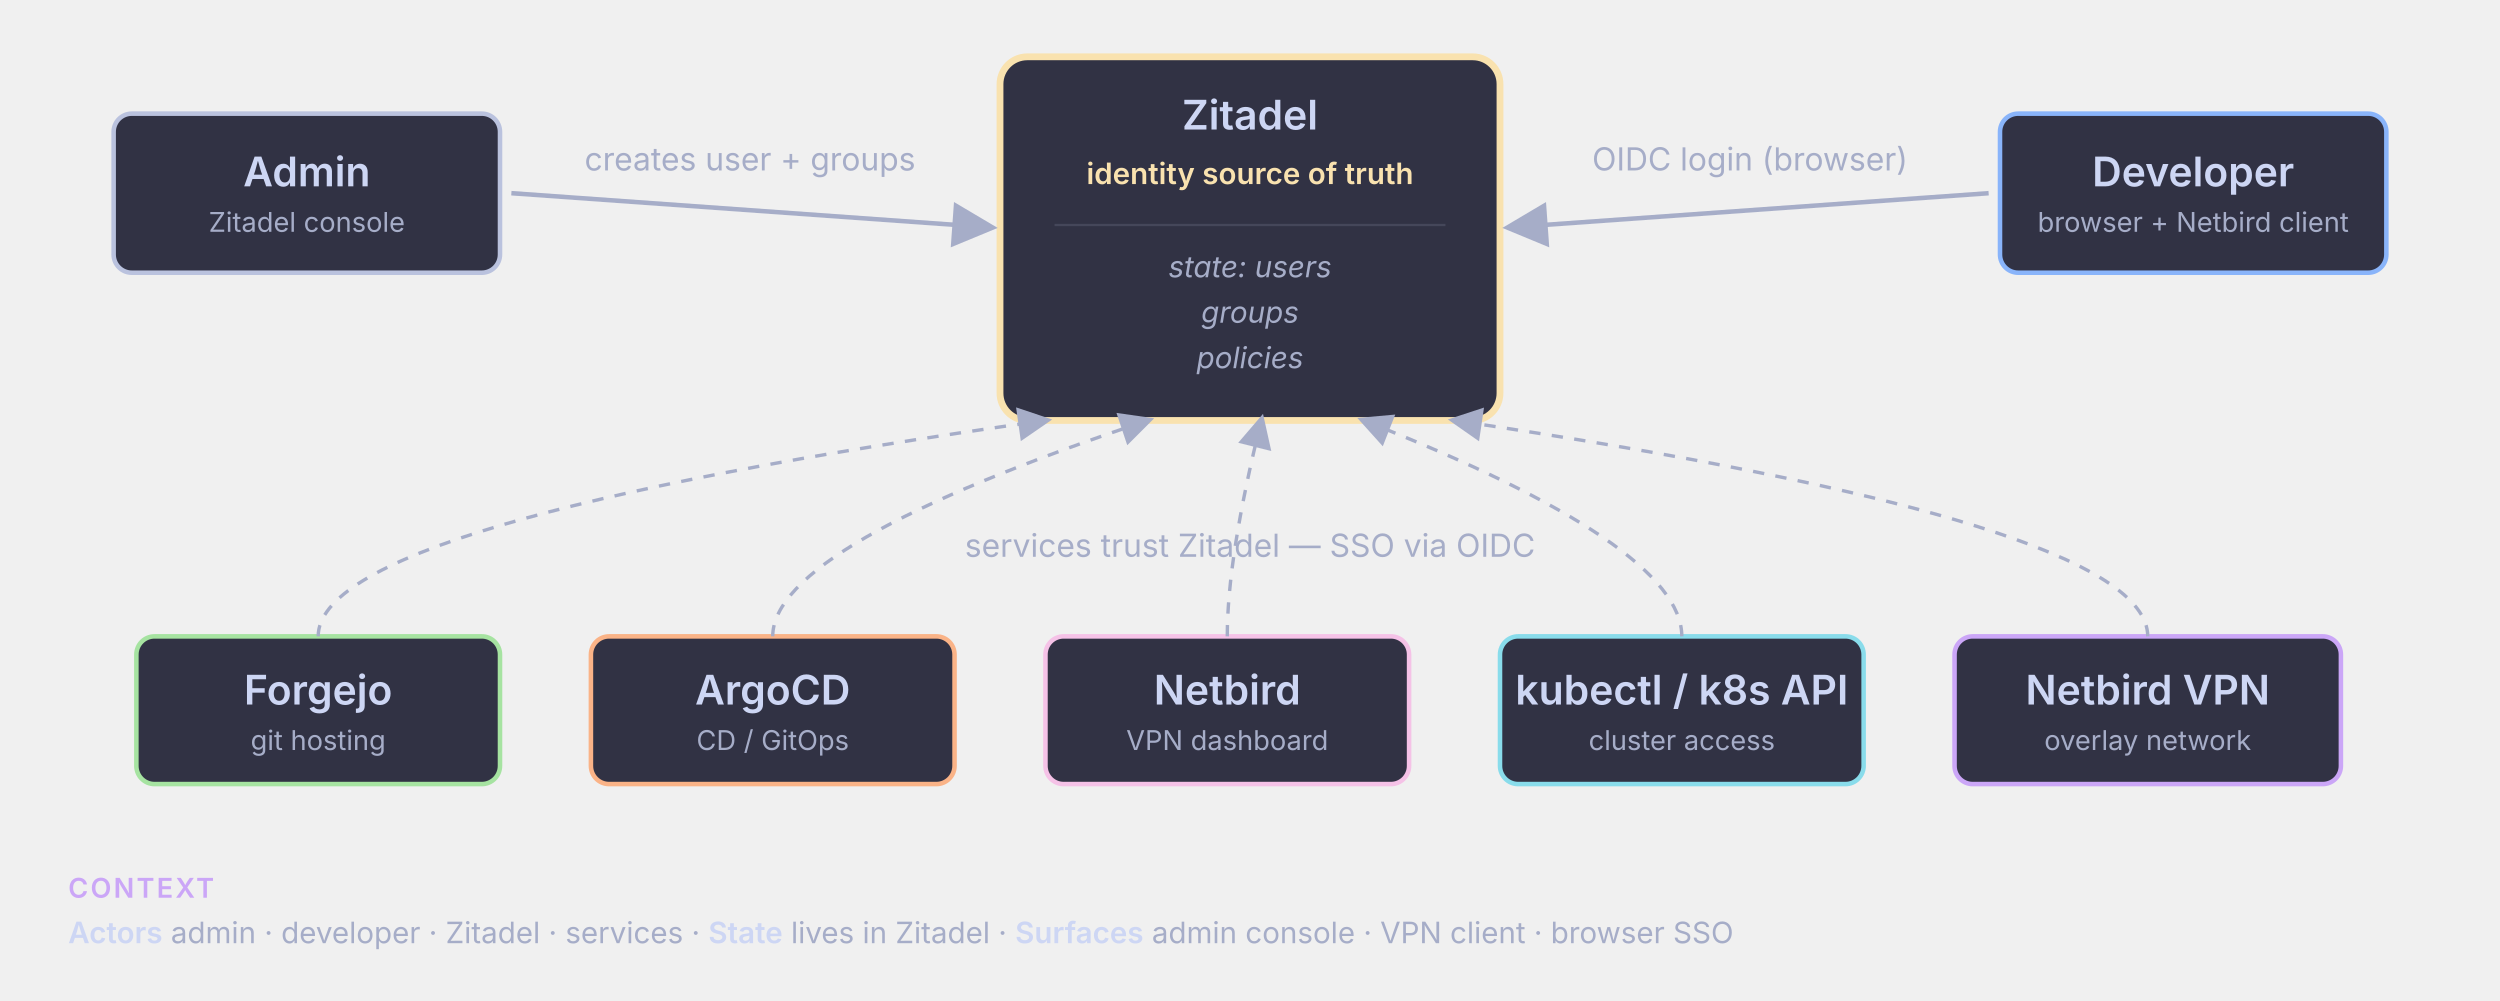
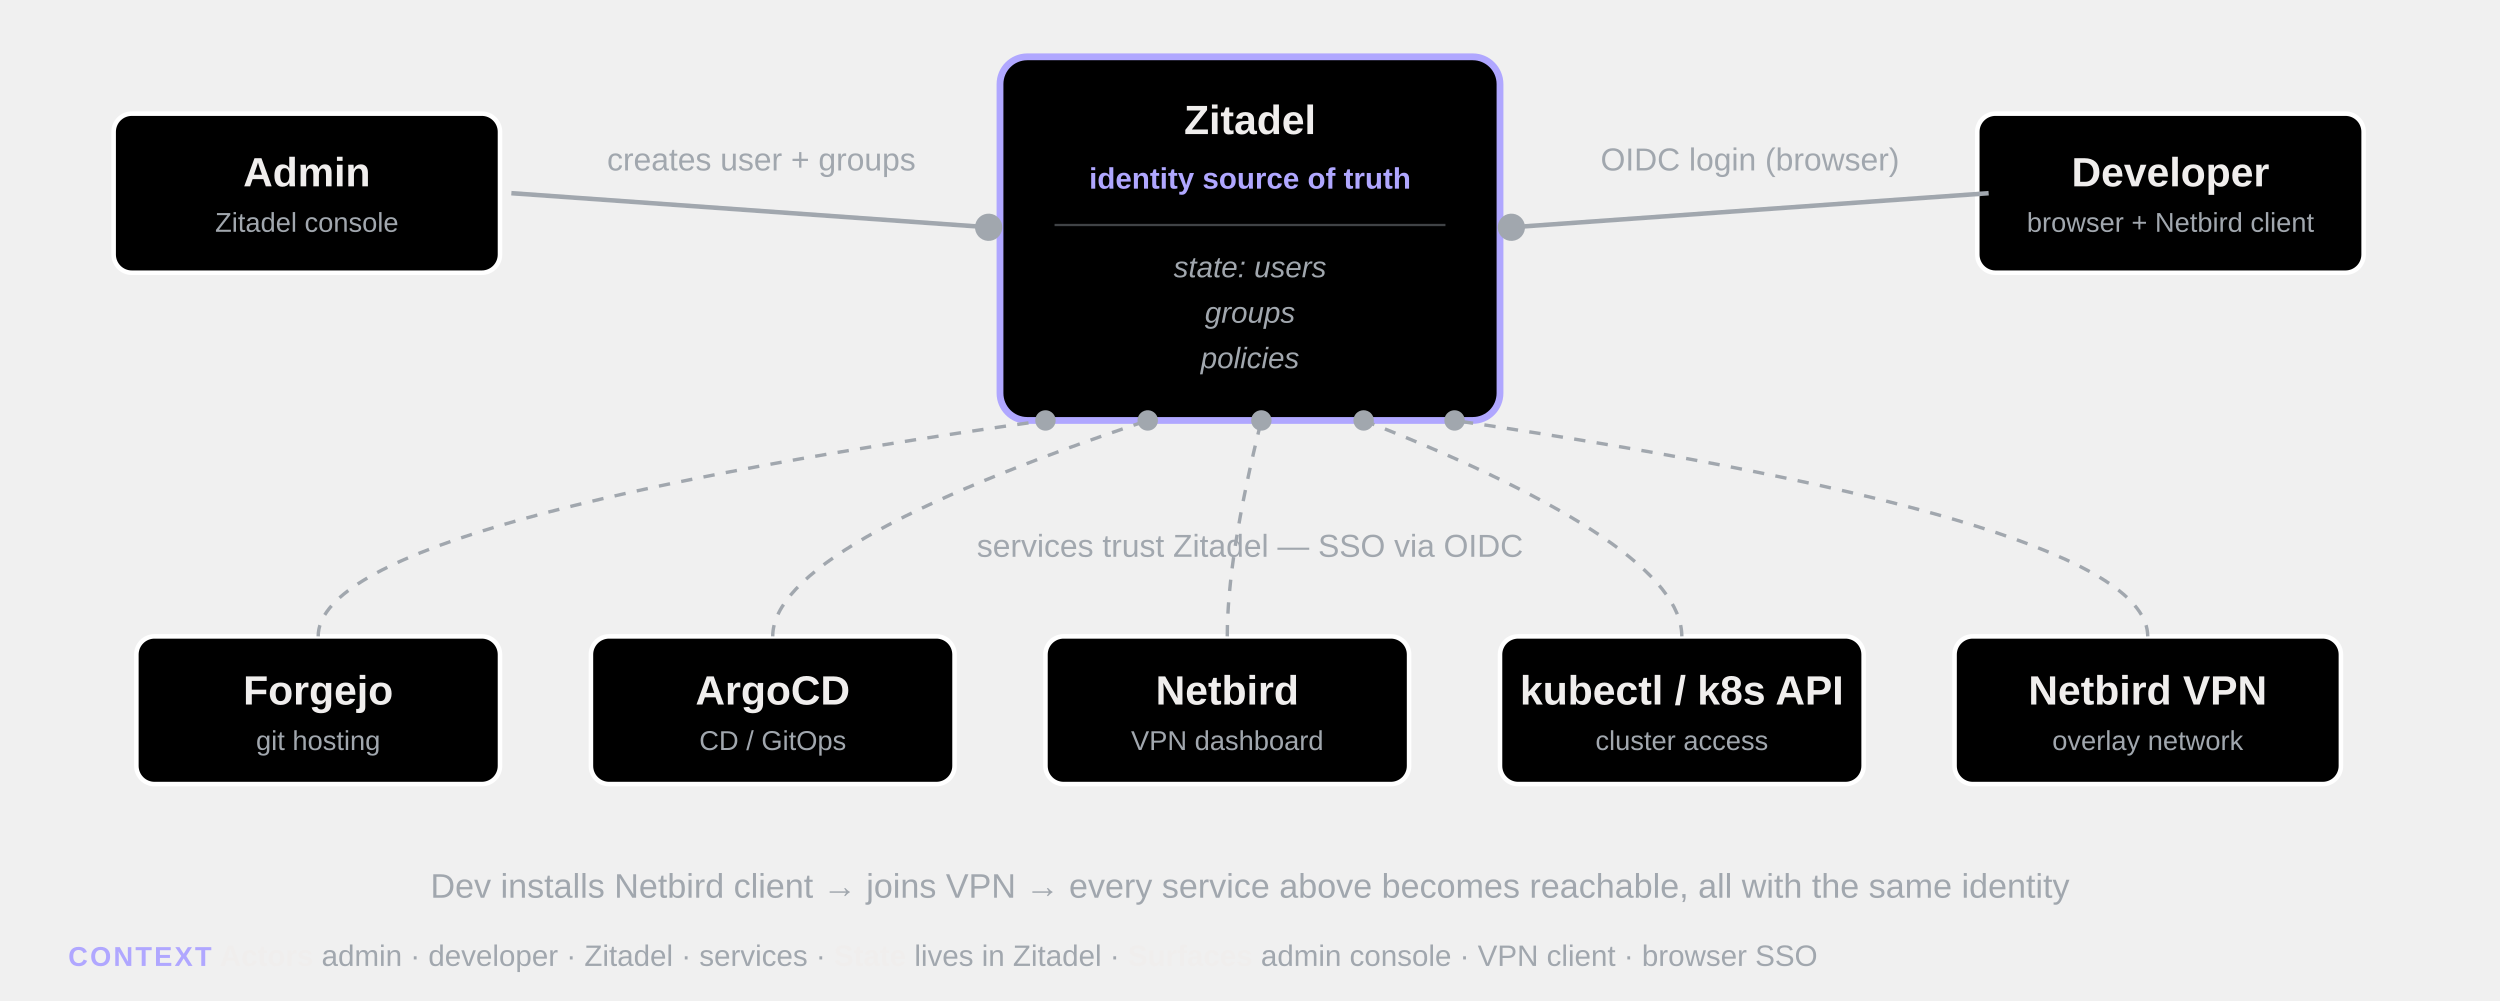
- <svg xmlns="http://www.w3.org/2000/svg" viewBox="0 0 1100 440" font-family="Inter, 'Helvetica Neue', Arial, sans-serif">
+ <svg xmlns="http://www.w3.org/2000/svg" viewBox="0 0 1100 440" font-family="Arial, 'Helvetica Neue', sans-serif">
  <defs>
    <style>
-       .actor-label  { fill: #cdd6f4; font-size: 18px; font-weight: 600; }
-       .sub-label    { fill: #a6adc8; font-size: 12px; }
-       .arrow-label  { fill: #a6adc8; font-size: 14px; }
-       .state-title  { fill: #f9e2af; font-size: 13px; font-weight: 600; }
-       .state-label  { fill: #a6adc8; font-size: 13px; font-style: italic; }
-       .note         { fill: #a6adc8; font-size: 15px; }
-       .legend-title { fill: #cba6f7; font-size: 12px; font-weight: 600; letter-spacing: 0.08em; }
-       .legend-text  { fill: #a6adc8; font-size: 13px; }
-       .box          { fill: #313244; }
+       .actor-label  { fill: #F0EEED; font-size: 18px; font-weight: 600; }
+       .sub-label    { fill: #A1A7AE; font-size: 12px; }
+       .arrow-label  { fill: #A1A7AE; font-size: 14px; }
+       .state-title  { fill: #B0A7FF; font-size: 13px; font-weight: 600; }
+       .state-label  { fill: #A1A7AE; font-size: 13px; font-style: italic; }
+       .note         { fill: #A1A7AE; font-size: 15px; }
+       .legend-title { fill: #B0A7FF; font-size: 12px; font-weight: 600; letter-spacing: 0.08em; }
+       .legend-text  { fill: #A1A7AE; font-size: 13px; }
+       .box          { fill: #000000; }
    </style>
-     <marker id="arrow" markerWidth="10" markerHeight="10" refX="8" refY="5" orient="auto">
-       <polygon points="0 0, 10 5, 0 10" fill="#a6adc8" />
+     <marker id="arrow" markerWidth="10" markerHeight="10" refX="5" refY="5" orient="auto">
+       <circle cx="5" cy="5" r="3" fill="#A1A7AE" />
    </marker>
  </defs>
  <g transform="translate(50, 50)">
-     <rect width="170" height="70" rx="8" class="box" stroke="#bac2de" stroke-width="2" />
+     <rect width="170" height="70" rx="8" class="box" stroke="#FFFFFF" stroke-width="2" />
    <text x="85" y="32" class="actor-label" text-anchor="middle">Admin</text>
    <text x="85" y="52" class="sub-label" text-anchor="middle">Zitadel console</text>
  </g>
  <g transform="translate(440, 25)">
-     <rect width="220" height="160" rx="12" class="box" stroke="#f9e2af" stroke-width="3" />
-     <text x="110" y="32" class="actor-label" text-anchor="middle">Zitadel</text>
-     <text x="110" y="56" class="state-title" text-anchor="middle">identity source of truth</text>
-     <line x1="24" y1="74" x2="196" y2="74" stroke="#45475a" stroke-width="1" />
+     <rect width="220" height="160" rx="12" class="box" stroke="#B0A7FF" stroke-width="3" />
+     <text x="110" y="34" class="actor-label" text-anchor="middle">Zitadel</text>
+     <text x="110" y="58" class="state-title" text-anchor="middle">identity source of truth</text>
+     <line x1="24" y1="74" x2="196" y2="74" stroke="#A1A7AE" stroke-width="1" opacity="0.4" />
    <text x="110" y="97" class="state-label" text-anchor="middle">state: users</text>
    <text x="110" y="117" class="state-label" text-anchor="middle">groups</text>
    <text x="110" y="137" class="state-label" text-anchor="middle">policies</text>
  </g>
-   <g transform="translate(880, 50)">
-     <rect width="170" height="70" rx="8" class="box" stroke="#89b4fa" stroke-width="2" />
+   <g transform="translate(870, 50)">
+     <rect width="170" height="70" rx="8" class="box" stroke="#FFFFFF" stroke-width="2" />
    <text x="85" y="32" class="actor-label" text-anchor="middle">Developer</text>
    <text x="85" y="52" class="sub-label" text-anchor="middle">browser + Netbird client</text>
  </g>
-   <path d="M 225 85 L 435 100" stroke="#a6adc8" stroke-width="2" fill="none" marker-end="url(#arrow)" />
-   <text x="330" y="75" class="arrow-label" text-anchor="middle">creates user + groups</text>
-   <path d="M 875 85 L 665 100" stroke="#a6adc8" stroke-width="2" fill="none" marker-end="url(#arrow)" />
+   <path d="M 225 85 L 435 100" stroke="#A1A7AE" stroke-width="2" fill="none" marker-end="url(#arrow)" />
+   <text x="335" y="75" class="arrow-label" text-anchor="middle">creates user + groups</text>
+   <path d="M 875 85 L 665 100" stroke="#A1A7AE" stroke-width="2" fill="none" marker-end="url(#arrow)" />
  <text x="770" y="75" class="arrow-label" text-anchor="middle">OIDC login (browser)</text>
  <g transform="translate(60, 280)">
-     <rect width="160" height="65" rx="8" class="box" stroke="#a6e3a1" stroke-width="2" />
+     <rect width="160" height="65" rx="8" class="box" stroke="#FFFFFF" stroke-width="2" />
    <text x="80" y="30" class="actor-label" text-anchor="middle">Forgejo</text>
    <text x="80" y="50" class="sub-label" text-anchor="middle">git hosting</text>
  </g>
  <g transform="translate(260, 280)">
-     <rect width="160" height="65" rx="8" class="box" stroke="#fab387" stroke-width="2" />
+     <rect width="160" height="65" rx="8" class="box" stroke="#FFFFFF" stroke-width="2" />
    <text x="80" y="30" class="actor-label" text-anchor="middle">ArgoCD</text>
    <text x="80" y="50" class="sub-label" text-anchor="middle">CD / GitOps</text>
  </g>
  <g transform="translate(460, 280)">
-     <rect width="160" height="65" rx="8" class="box" stroke="#f5c2e7" stroke-width="2" />
+     <rect width="160" height="65" rx="8" class="box" stroke="#FFFFFF" stroke-width="2" />
    <text x="80" y="30" class="actor-label" text-anchor="middle">Netbird</text>
    <text x="80" y="50" class="sub-label" text-anchor="middle">VPN dashboard</text>
  </g>
  <g transform="translate(660, 280)">
-     <rect width="160" height="65" rx="8" class="box" stroke="#89dceb" stroke-width="2" />
+     <rect width="160" height="65" rx="8" class="box" stroke="#FFFFFF" stroke-width="2" />
    <text x="80" y="30" class="actor-label" text-anchor="middle">kubectl / k8s API</text>
    <text x="80" y="50" class="sub-label" text-anchor="middle">cluster access</text>
  </g>
  <g transform="translate(860, 280)">
-     <rect width="170" height="65" rx="8" class="box" stroke="#cba6f7" stroke-width="2" />
+     <rect width="170" height="65" rx="8" class="box" stroke="#FFFFFF" stroke-width="2" />
    <text x="85" y="30" class="actor-label" text-anchor="middle">Netbird VPN</text>
    <text x="85" y="50" class="sub-label" text-anchor="middle">overlay network</text>
  </g>
-   <path d="M 140 280 Q 140 230 460 185" stroke="#a6adc8" stroke-width="1.5" fill="none" stroke-dasharray="5 5" marker-end="url(#arrow)" />
-   <path d="M 340 280 Q 340 240 505 185" stroke="#a6adc8" stroke-width="1.5" fill="none" stroke-dasharray="5 5" marker-end="url(#arrow)" />
-   <path d="M 540 280 Q 540 245 555 185" stroke="#a6adc8" stroke-width="1.5" fill="none" stroke-dasharray="5 5" marker-end="url(#arrow)" />
-   <path d="M 740 280 Q 740 240 600 185" stroke="#a6adc8" stroke-width="1.5" fill="none" stroke-dasharray="5 5" marker-end="url(#arrow)" />
-   <path d="M 945 280 Q 945 230 640 185" stroke="#a6adc8" stroke-width="1.5" fill="none" stroke-dasharray="5 5" marker-end="url(#arrow)" />
+   <path d="M 140 280 Q 140 230 460 185" stroke="#A1A7AE" stroke-width="1.5" fill="none" stroke-dasharray="5 5" marker-end="url(#arrow)" />
+   <path d="M 340 280 Q 340 240 505 185" stroke="#A1A7AE" stroke-width="1.5" fill="none" stroke-dasharray="5 5" marker-end="url(#arrow)" />
+   <path d="M 540 280 Q 540 245 555 185" stroke="#A1A7AE" stroke-width="1.5" fill="none" stroke-dasharray="5 5" marker-end="url(#arrow)" />
+   <path d="M 740 280 Q 740 240 600 185" stroke="#A1A7AE" stroke-width="1.5" fill="none" stroke-dasharray="5 5" marker-end="url(#arrow)" />
+   <path d="M 945 280 Q 945 230 640 185" stroke="#A1A7AE" stroke-width="1.5" fill="none" stroke-dasharray="5 5" marker-end="url(#arrow)" />
  <text x="550" y="245" class="arrow-label" text-anchor="middle">services trust Zitadel — SSO via OIDC</text>
-   <g transform="translate(30, 395)">
-     <text x="0" y="0" class="legend-title">CONTEXT</text>
-     <text x="0" y="20" class="legend-text">
-       <tspan fill="#cdd6f4" font-weight="600">Actors</tspan> admin · developer · Zitadel · services   ·   <tspan fill="#cdd6f4" font-weight="600">State</tspan> lives in Zitadel   ·   <tspan fill="#cdd6f4" font-weight="600">Surfaces</tspan> admin console · VPN client · browser SSO</text>
+   <text x="550" y="395" class="note" text-anchor="middle">
+     Dev installs Netbird client → joins VPN → every service above becomes reachable, all with the same identity
+   </text>
+   <g transform="translate(30, 425)">
+     <text x="0" y="0" class="legend-text">
+       <tspan class="legend-title">CONTEXT</tspan>
+       <tspan fill="#F0EEED" font-weight="600">Actors</tspan> admin · developer · Zitadel · services   ·   <tspan fill="#F0EEED" font-weight="600">State</tspan> lives in Zitadel   ·   <tspan fill="#F0EEED" font-weight="600">Surfaces</tspan> admin console · VPN client · browser SSO</text>
  </g>
</svg>
